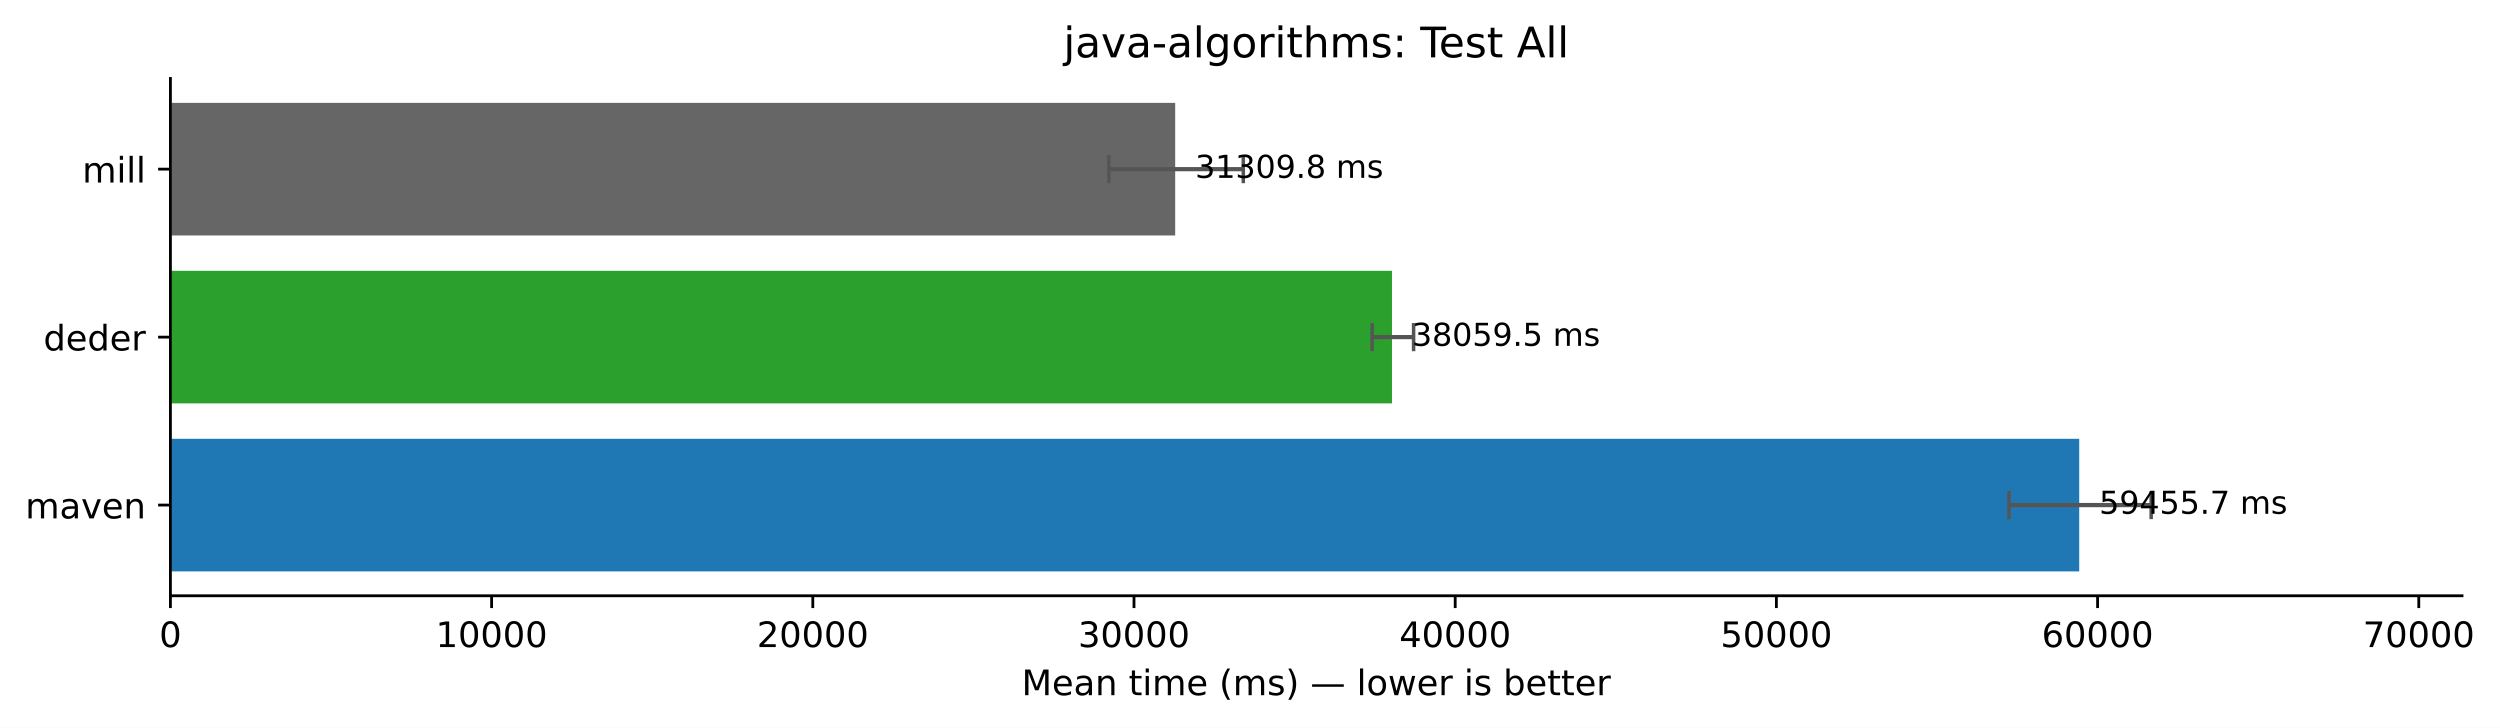
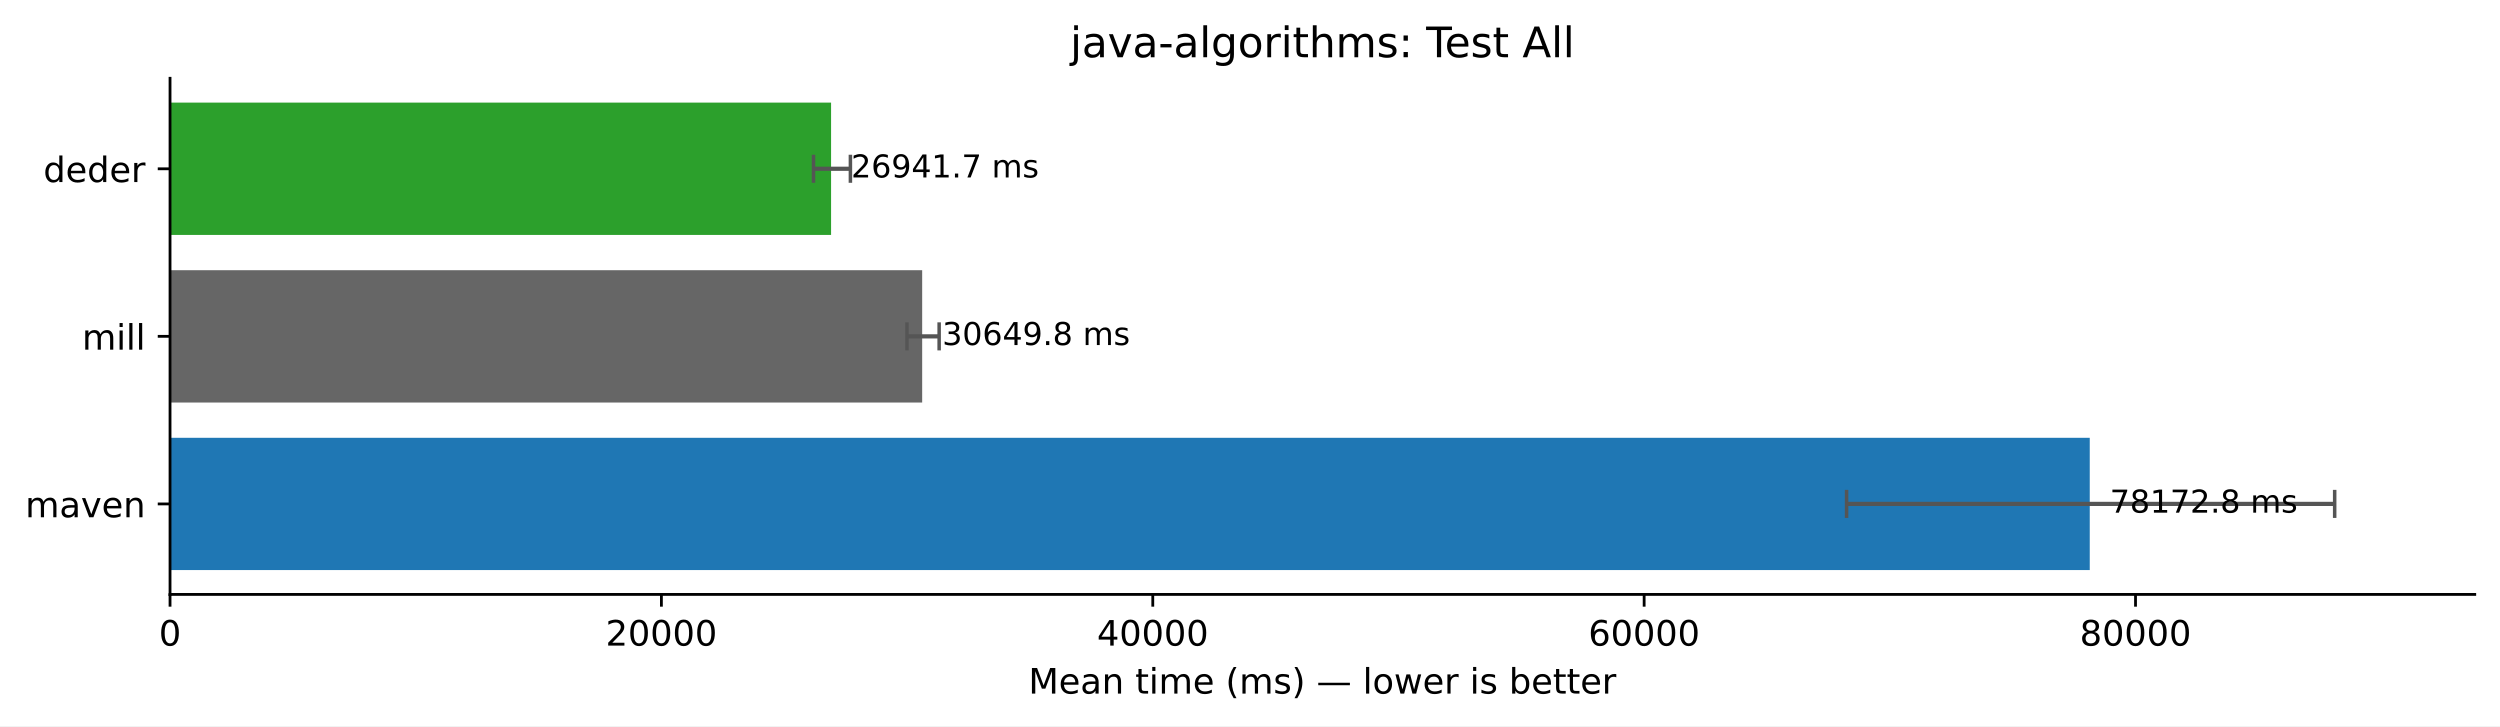
- <svg xmlns="http://www.w3.org/2000/svg" xmlns:xlink="http://www.w3.org/1999/xlink" width="711.172pt" height="207.034pt" viewBox="0 0 711.172 207.034" version="1.1">
+ <svg xmlns="http://www.w3.org/2000/svg" xmlns:xlink="http://www.w3.org/1999/xlink" width="712.788pt" height="207.034pt" viewBox="0 0 712.788 207.034" version="1.1">
  <defs>
    <style type="text/css">*{stroke-linejoin: round; stroke-linecap: butt}</style>
  </defs>
  <g id="figure_1">
    <g id="patch_1">
-       <path d="M 0 207.034  L 711.172 207.034  L 711.172 0  L 0 0  z " style="fill: #ffffff" />
+       <path d="M 0 207.034  L 712.788 207.034  L 712.788 0  L 0 0  z " style="fill: #ffffff" />
    </g>
    <g id="axes_1">
      <g id="patch_2">
-         <path d="M 48.478 169.478  L 700.372 169.478  L 700.372 22.318  L 48.478 22.318  z " style="fill: #ffffff" />
+         <path d="M 48.478 169.478  L 705.588 169.478  L 705.588 22.318  L 48.478 22.318  z " style="fill: #ffffff" />
      </g>
      <g id="patch_3">
-         <path d="M 48.478 162.789  L 591.723 162.789  L 591.723 124.566  L 48.478 124.566  z " clip-path="url(#pd308ed0c51)" style="fill: #1f77b4; stroke: #ffffff; stroke-width: 0.5; stroke-linejoin: miter" />
+         <path d="M 48.478 162.789  L 596.07 162.789  L 596.07 124.566  L 48.478 124.566  z " clip-path="url(#pab9b84a2af)" style="fill: #1f77b4; stroke: #ffffff; stroke-width: 0.5; stroke-linejoin: miter" />
      </g>
      <g id="patch_4">
-         <path d="M 48.478 115.01  L 396.226 115.01  L 396.226 76.786  L 48.478 76.786  z " clip-path="url(#pd308ed0c51)" style="fill: #2ca02c; stroke: #ffffff; stroke-width: 0.5; stroke-linejoin: miter" />
+         <path d="M 48.478 115.01  L 263.176 115.01  L 263.176 76.786  L 48.478 76.786  z " clip-path="url(#pab9b84a2af)" style="fill: #666666; stroke: #ffffff; stroke-width: 0.5; stroke-linejoin: miter" />
      </g>
      <g id="patch_5">
-         <path d="M 48.478 67.231  L 334.555 67.231  L 334.555 29.007  L 48.478 29.007  z " clip-path="url(#pd308ed0c51)" style="fill: #666666; stroke: #ffffff; stroke-width: 0.5; stroke-linejoin: miter" />
+         <path d="M 48.478 67.231  L 237.202 67.231  L 237.202 29.007  L 48.478 29.007  z " clip-path="url(#pab9b84a2af)" style="fill: #2ca02c; stroke: #ffffff; stroke-width: 0.5; stroke-linejoin: miter" />
      </g>
      <g id="matplotlib.axis_1">
        <g id="xtick_1">
          <g id="line2d_1">
            <defs>
-               <path id="mf77d429825" d="M 0 0  L 0 3.5  " style="stroke: #000000; stroke-width: 0.8" />
+               <path id="mb19a0cc611" d="M 0 0  L 0 3.5  " style="stroke: #000000; stroke-width: 0.8" />
            </defs>
            <g>
-               <use xlink:href="#mf77d429825" x="48.478" y="169.478" style="stroke: #000000; stroke-width: 0.8" />
+               <use xlink:href="#mb19a0cc611" x="48.478" y="169.478" style="stroke: #000000; stroke-width: 0.8" />
            </g>
          </g>
          <g id="text_1">
            <g transform="translate(45.29688 184.0766) scale(0.1 -0.1)">
              <defs>
                <path id="DejaVuSans-30" d="M 2034 4250  Q 1547 4250 1301 3770  Q 1056 3291 1056 2328  Q 1056 1369 1301 889  Q 1547 409 2034 409  Q 2525 409 2770 889  Q 3016 1369 3016 2328  Q 3016 3291 2770 3770  Q 2525 4250 2034 4250  z M 2034 4750  Q 2819 4750 3233 4129  Q 3647 3509 3647 2328  Q 3647 1150 3233 529  Q 2819 -91 2034 -91  Q 1250 -91 836 529  Q 422 1150 422 2328  Q 422 3509 836 4129  Q 1250 4750 2034 4750  z " transform="scale(0.015625)" />
              </defs>
              <use xlink:href="#DejaVuSans-30" />
            </g>
          </g>
        </g>
        <g id="xtick_2">
          <g id="line2d_2">
            <g>
-               <use xlink:href="#mf77d429825" x="139.848" y="169.478" style="stroke: #000000; stroke-width: 0.8" />
+               <use xlink:href="#mb19a0cc611" x="188.576" y="169.478" style="stroke: #000000; stroke-width: 0.8" />
            </g>
          </g>
          <g id="text_2">
-             <g transform="translate(123.9415 184.0766) scale(0.1 -0.1)">
-               <defs>
-                 <path id="DejaVuSans-31" d="M 794 531  L 1825 531  L 1825 4091  L 703 3866  L 703 4441  L 1819 4666  L 2450 4666  L 2450 531  L 3481 531  L 3481 0  L 794 0  L 794 531  z " transform="scale(0.015625)" />
-               </defs>
-               <use xlink:href="#DejaVuSans-31" />
-               <use xlink:href="#DejaVuSans-30" transform="translate(63.62305 0)" />
-               <use xlink:href="#DejaVuSans-30" transform="translate(127.2461 0)" />
-               <use xlink:href="#DejaVuSans-30" transform="translate(190.8691 0)" />
-               <use xlink:href="#DejaVuSans-30" transform="translate(254.4922 0)" />
-             </g>
-           </g>
-         </g>
-         <g id="xtick_3">
-           <g id="line2d_3">
-             <g>
-               <use xlink:href="#mf77d429825" x="231.217" y="169.478" style="stroke: #000000; stroke-width: 0.8" />
-             </g>
-           </g>
-           <g id="text_3">
-             <g transform="translate(215.3112 184.0766) scale(0.1 -0.1)">
+             <g transform="translate(172.6696 184.0766) scale(0.1 -0.1)">
              <defs>
                <path id="DejaVuSans-32" d="M 1228 531  L 3431 531  L 3431 0  L 469 0  L 469 531  Q 828 903 1448 1529  Q 2069 2156 2228 2338  Q 2531 2678 2651 2914  Q 2772 3150 2772 3378  Q 2772 3750 2511 3984  Q 2250 4219 1831 4219  Q 1534 4219 1204 4116  Q 875 4013 500 3803  L 500 4441  Q 881 4594 1212 4672  Q 1544 4750 1819 4750  Q 2544 4750 2975 4387  Q 3406 4025 3406 3419  Q 3406 3131 3298 2873  Q 3191 2616 2906 2266  Q 2828 2175 2409 1742  Q 1991 1309 1228 531  z " transform="scale(0.015625)" />
              </defs>
              <use xlink:href="#DejaVuSans-32" />
              <use xlink:href="#DejaVuSans-30" transform="translate(63.62305 0)" />
              <use xlink:href="#DejaVuSans-30" transform="translate(127.2461 0)" />
              <use xlink:href="#DejaVuSans-30" transform="translate(190.8691 0)" />
              <use xlink:href="#DejaVuSans-30" transform="translate(254.4922 0)" />
            </g>
          </g>
        </g>
-         <g id="xtick_4">
-           <g id="line2d_4">
-             <g>
-               <use xlink:href="#mf77d429825" x="322.587" y="169.478" style="stroke: #000000; stroke-width: 0.8" />
-             </g>
-           </g>
-           <g id="text_4">
-             <g transform="translate(306.6808 184.0766) scale(0.1 -0.1)">
-               <defs>
-                 <path id="DejaVuSans-33" d="M 2597 2516  Q 3050 2419 3304 2112  Q 3559 1806 3559 1356  Q 3559 666 3084 287  Q 2609 -91 1734 -91  Q 1441 -91 1130 -33  Q 819 25 488 141  L 488 750  Q 750 597 1062 519  Q 1375 441 1716 441  Q 2309 441 2620 675  Q 2931 909 2931 1356  Q 2931 1769 2642 2001  Q 2353 2234 1838 2234  L 1294 2234  L 1294 2753  L 1863 2753  Q 2328 2753 2575 2939  Q 2822 3125 2822 3475  Q 2822 3834 2567 4026  Q 2313 4219 1838 4219  Q 1578 4219 1281 4162  Q 984 4106 628 3988  L 628 4550  Q 988 4650 1302 4700  Q 1616 4750 1894 4750  Q 2613 4750 3031 4423  Q 3450 4097 3450 3541  Q 3450 3153 3228 2886  Q 3006 2619 2597 2516  z " transform="scale(0.015625)" />
-               </defs>
-               <use xlink:href="#DejaVuSans-33" />
-               <use xlink:href="#DejaVuSans-30" transform="translate(63.62305 0)" />
-               <use xlink:href="#DejaVuSans-30" transform="translate(127.2461 0)" />
-               <use xlink:href="#DejaVuSans-30" transform="translate(190.8691 0)" />
-               <use xlink:href="#DejaVuSans-30" transform="translate(254.4922 0)" />
-             </g>
-           </g>
-         </g>
-         <g id="xtick_5">
-           <g id="line2d_5">
-             <g>
-               <use xlink:href="#mf77d429825" x="413.957" y="169.478" style="stroke: #000000; stroke-width: 0.8" />
-             </g>
-           </g>
-           <g id="text_5">
-             <g transform="translate(398.0505 184.0766) scale(0.1 -0.1)">
+         <g id="xtick_3">
+           <g id="line2d_3">
+             <g>
+               <use xlink:href="#mb19a0cc611" x="328.674" y="169.478" style="stroke: #000000; stroke-width: 0.8" />
+             </g>
+           </g>
+           <g id="text_3">
+             <g transform="translate(312.7674 184.0766) scale(0.1 -0.1)">
              <defs>
                <path id="DejaVuSans-34" d="M 2419 4116  L 825 1625  L 2419 1625  L 2419 4116  z M 2253 4666  L 3047 4666  L 3047 1625  L 3713 1625  L 3713 1100  L 3047 1100  L 3047 0  L 2419 0  L 2419 1100  L 313 1100  L 313 1709  L 2253 4666  z " transform="scale(0.015625)" />
              </defs>
              <use xlink:href="#DejaVuSans-34" />
              <use xlink:href="#DejaVuSans-30" transform="translate(63.62305 0)" />
              <use xlink:href="#DejaVuSans-30" transform="translate(127.2461 0)" />
              <use xlink:href="#DejaVuSans-30" transform="translate(190.8691 0)" />
              <use xlink:href="#DejaVuSans-30" transform="translate(254.4922 0)" />
            </g>
          </g>
        </g>
-         <g id="xtick_6">
-           <g id="line2d_6">
-             <g>
-               <use xlink:href="#mf77d429825" x="505.326" y="169.478" style="stroke: #000000; stroke-width: 0.8" />
-             </g>
-           </g>
-           <g id="text_6">
-             <g transform="translate(489.4201 184.0766) scale(0.1 -0.1)">
-               <defs>
-                 <path id="DejaVuSans-35" d="M 691 4666  L 3169 4666  L 3169 4134  L 1269 4134  L 1269 2991  Q 1406 3038 1543 3061  Q 1681 3084 1819 3084  Q 2600 3084 3056 2656  Q 3513 2228 3513 1497  Q 3513 744 3044 326  Q 2575 -91 1722 -91  Q 1428 -91 1123 -41  Q 819 9 494 109  L 494 744  Q 775 591 1075 516  Q 1375 441 1709 441  Q 2250 441 2565 725  Q 2881 1009 2881 1497  Q 2881 1984 2565 2268  Q 2250 2553 1709 2553  Q 1456 2553 1204 2497  Q 953 2441 691 2322  L 691 4666  z " transform="scale(0.015625)" />
-               </defs>
-               <use xlink:href="#DejaVuSans-35" />
-               <use xlink:href="#DejaVuSans-30" transform="translate(63.62305 0)" />
-               <use xlink:href="#DejaVuSans-30" transform="translate(127.2461 0)" />
-               <use xlink:href="#DejaVuSans-30" transform="translate(190.8691 0)" />
-               <use xlink:href="#DejaVuSans-30" transform="translate(254.4922 0)" />
-             </g>
-           </g>
-         </g>
-         <g id="xtick_7">
-           <g id="line2d_7">
-             <g>
-               <use xlink:href="#mf77d429825" x="596.696" y="169.478" style="stroke: #000000; stroke-width: 0.8" />
-             </g>
-           </g>
-           <g id="text_7">
-             <g transform="translate(580.7898 184.0766) scale(0.1 -0.1)">
+         <g id="xtick_4">
+           <g id="line2d_4">
+             <g>
+               <use xlink:href="#mb19a0cc611" x="468.771" y="169.478" style="stroke: #000000; stroke-width: 0.8" />
+             </g>
+           </g>
+           <g id="text_4">
+             <g transform="translate(452.8652 184.0766) scale(0.1 -0.1)">
              <defs>
                <path id="DejaVuSans-36" d="M 2113 2584  Q 1688 2584 1439 2293  Q 1191 2003 1191 1497  Q 1191 994 1439 701  Q 1688 409 2113 409  Q 2538 409 2786 701  Q 3034 994 3034 1497  Q 3034 2003 2786 2293  Q 2538 2584 2113 2584  z M 3366 4563  L 3366 3988  Q 3128 4100 2886 4159  Q 2644 4219 2406 4219  Q 1781 4219 1451 3797  Q 1122 3375 1075 2522  Q 1259 2794 1537 2939  Q 1816 3084 2150 3084  Q 2853 3084 3261 2657  Q 3669 2231 3669 1497  Q 3669 778 3244 343  Q 2819 -91 2113 -91  Q 1303 -91 875 529  Q 447 1150 447 2328  Q 447 3434 972 4092  Q 1497 4750 2381 4750  Q 2619 4750 2861 4703  Q 3103 4656 3366 4563  z " transform="scale(0.015625)" />
              </defs>
              <use xlink:href="#DejaVuSans-36" />
              <use xlink:href="#DejaVuSans-30" transform="translate(63.62305 0)" />
              <use xlink:href="#DejaVuSans-30" transform="translate(127.2461 0)" />
              <use xlink:href="#DejaVuSans-30" transform="translate(190.8691 0)" />
              <use xlink:href="#DejaVuSans-30" transform="translate(254.4922 0)" />
            </g>
          </g>
        </g>
-         <g id="xtick_8">
-           <g id="line2d_8">
-             <g>
-               <use xlink:href="#mf77d429825" x="688.066" y="169.478" style="stroke: #000000; stroke-width: 0.8" />
-             </g>
-           </g>
-           <g id="text_8">
-             <g transform="translate(672.1594 184.0766) scale(0.1 -0.1)">
-               <defs>
-                 <path id="DejaVuSans-37" d="M 525 4666  L 3525 4666  L 3525 4397  L 1831 0  L 1172 0  L 2766 4134  L 525 4134  L 525 4666  z " transform="scale(0.015625)" />
-               </defs>
-               <use xlink:href="#DejaVuSans-37" />
+         <g id="xtick_5">
+           <g id="line2d_5">
+             <g>
+               <use xlink:href="#mb19a0cc611" x="608.869" y="169.478" style="stroke: #000000; stroke-width: 0.8" />
+             </g>
+           </g>
+           <g id="text_5">
+             <g transform="translate(592.9629 184.0766) scale(0.1 -0.1)">
+               <defs>
+                 <path id="DejaVuSans-38" d="M 2034 2216  Q 1584 2216 1326 1975  Q 1069 1734 1069 1313  Q 1069 891 1326 650  Q 1584 409 2034 409  Q 2484 409 2743 651  Q 3003 894 3003 1313  Q 3003 1734 2745 1975  Q 2488 2216 2034 2216  z M 1403 2484  Q 997 2584 770 2862  Q 544 3141 544 3541  Q 544 4100 942 4425  Q 1341 4750 2034 4750  Q 2731 4750 3128 4425  Q 3525 4100 3525 3541  Q 3525 3141 3298 2862  Q 3072 2584 2669 2484  Q 3125 2378 3379 2068  Q 3634 1759 3634 1313  Q 3634 634 3220 271  Q 2806 -91 2034 -91  Q 1263 -91 848 271  Q 434 634 434 1313  Q 434 1759 690 2068  Q 947 2378 1403 2484  z M 1172 3481  Q 1172 3119 1398 2916  Q 1625 2713 2034 2713  Q 2441 2713 2670 2916  Q 2900 3119 2900 3481  Q 2900 3844 2670 4047  Q 2441 4250 2034 4250  Q 1625 4250 1398 4047  Q 1172 3844 1172 3481  z " transform="scale(0.015625)" />
+               </defs>
+               <use xlink:href="#DejaVuSans-38" />
              <use xlink:href="#DejaVuSans-30" transform="translate(63.62305 0)" />
              <use xlink:href="#DejaVuSans-30" transform="translate(127.2461 0)" />
              <use xlink:href="#DejaVuSans-30" transform="translate(190.8691 0)" />
              <use xlink:href="#DejaVuSans-30" transform="translate(254.4922 0)" />
            </g>
          </g>
        </g>
-         <g id="text_9">
-           <g transform="translate(290.6281 197.7547) scale(0.1 -0.1)">
+         <g id="text_6">
+           <g transform="translate(293.2362 197.7547) scale(0.1 -0.1)">
            <defs>
              <path id="DejaVuSans-4d" d="M 628 4666  L 1569 4666  L 2759 1491  L 3956 4666  L 4897 4666  L 4897 0  L 4281 0  L 4281 4097  L 3078 897  L 2444 897  L 1241 4097  L 1241 0  L 628 0  L 628 4666  z " transform="scale(0.015625)" />
              <path id="DejaVuSans-65" d="M 3597 1894  L 3597 1613  L 953 1613  Q 991 1019 1311 708  Q 1631 397 2203 397  Q 2534 397 2845 478  Q 3156 559 3463 722  L 3463 178  Q 3153 47 2828 -22  Q 2503 -91 2169 -91  Q 1331 -91 842 396  Q 353 884 353 1716  Q 353 2575 817 3079  Q 1281 3584 2069 3584  Q 2775 3584 3186 3129  Q 3597 2675 3597 1894  z M 3022 2063  Q 3016 2534 2758 2815  Q 2500 3097 2075 3097  Q 1594 3097 1305 2825  Q 1016 2553 972 2059  L 3022 2063  z " transform="scale(0.015625)" />
              <path id="DejaVuSans-61" d="M 2194 1759  Q 1497 1759 1228 1600  Q 959 1441 959 1056  Q 959 750 1161 570  Q 1363 391 1709 391  Q 2188 391 2477 730  Q 2766 1069 2766 1631  L 2766 1759  L 2194 1759  z M 3341 1997  L 3341 0  L 2766 0  L 2766 531  Q 2569 213 2275 61  Q 1981 -91 1556 -91  Q 1019 -91 701 211  Q 384 513 384 1019  Q 384 1609 779 1909  Q 1175 2209 1959 2209  L 2766 2209  L 2766 2266  Q 2766 2663 2505 2880  Q 2244 3097 1772 3097  Q 1472 3097 1187 3025  Q 903 2953 641 2809  L 641 3341  Q 956 3463 1253 3523  Q 1550 3584 1831 3584  Q 2591 3584 2966 3190  Q 3341 2797 3341 1997  z " transform="scale(0.015625)" />
              <path id="DejaVuSans-6e" d="M 3513 2113  L 3513 0  L 2938 0  L 2938 2094  Q 2938 2591 2744 2837  Q 2550 3084 2163 3084  Q 1697 3084 1428 2787  Q 1159 2491 1159 1978  L 1159 0  L 581 0  L 581 3500  L 1159 3500  L 1159 2956  Q 1366 3272 1645 3428  Q 1925 3584 2291 3584  Q 2894 3584 3203 3211  Q 3513 2838 3513 2113  z " transform="scale(0.015625)" />
              <path id="DejaVuSans-20" transform="scale(0.015625)" />
              <path id="DejaVuSans-74" d="M 1172 4494  L 1172 3500  L 2356 3500  L 2356 3053  L 1172 3053  L 1172 1153  Q 1172 725 1289 603  Q 1406 481 1766 481  L 2356 481  L 2356 0  L 1766 0  Q 1100 0 847 248  Q 594 497 594 1153  L 594 3053  L 172 3053  L 172 3500  L 594 3500  L 594 4494  L 1172 4494  z " transform="scale(0.015625)" />
              <path id="DejaVuSans-69" d="M 603 3500  L 1178 3500  L 1178 0  L 603 0  L 603 3500  z M 603 4863  L 1178 4863  L 1178 4134  L 603 4134  L 603 4863  z " transform="scale(0.015625)" />
              <path id="DejaVuSans-6d" d="M 3328 2828  Q 3544 3216 3844 3400  Q 4144 3584 4550 3584  Q 5097 3584 5394 3201  Q 5691 2819 5691 2113  L 5691 0  L 5113 0  L 5113 2094  Q 5113 2597 4934 2840  Q 4756 3084 4391 3084  Q 3944 3084 3684 2787  Q 3425 2491 3425 1978  L 3425 0  L 2847 0  L 2847 2094  Q 2847 2600 2669 2842  Q 2491 3084 2119 3084  Q 1678 3084 1418 2786  Q 1159 2488 1159 1978  L 1159 0  L 581 0  L 581 3500  L 1159 3500  L 1159 2956  Q 1356 3278 1631 3431  Q 1906 3584 2284 3584  Q 2666 3584 2933 3390  Q 3200 3197 3328 2828  z " transform="scale(0.015625)" />
              <path id="DejaVuSans-28" d="M 1984 4856  Q 1566 4138 1362 3434  Q 1159 2731 1159 2009  Q 1159 1288 1364 580  Q 1569 -128 1984 -844  L 1484 -844  Q 1016 -109 783 600  Q 550 1309 550 2009  Q 550 2706 781 3412  Q 1013 4119 1484 4856  L 1984 4856  z " transform="scale(0.015625)" />
              <path id="DejaVuSans-73" d="M 2834 3397  L 2834 2853  Q 2591 2978 2328 3040  Q 2066 3103 1784 3103  Q 1356 3103 1142 2972  Q 928 2841 928 2578  Q 928 2378 1081 2264  Q 1234 2150 1697 2047  L 1894 2003  Q 2506 1872 2764 1633  Q 3022 1394 3022 966  Q 3022 478 2636 193  Q 2250 -91 1575 -91  Q 1294 -91 989 -36  Q 684 19 347 128  L 347 722  Q 666 556 975 473  Q 1284 391 1588 391  Q 1994 391 2212 530  Q 2431 669 2431 922  Q 2431 1156 2273 1281  Q 2116 1406 1581 1522  L 1381 1569  Q 847 1681 609 1914  Q 372 2147 372 2553  Q 372 3047 722 3315  Q 1072 3584 1716 3584  Q 2034 3584 2315 3537  Q 2597 3491 2834 3397  z " transform="scale(0.015625)" />
              <path id="DejaVuSans-29" d="M 513 4856  L 1013 4856  Q 1481 4119 1714 3412  Q 1947 2706 1947 2009  Q 1947 1309 1714 600  Q 1481 -109 1013 -844  L 513 -844  Q 928 -128 1133 580  Q 1338 1288 1338 2009  Q 1338 2731 1133 3434  Q 928 4138 513 4856  z " transform="scale(0.015625)" />
              <path id="DejaVuSans-2014" d="M 313 1978  L 6088 1978  L 6088 1528  L 313 1528  L 313 1978  z " transform="scale(0.015625)" />
              <path id="DejaVuSans-6c" d="M 603 4863  L 1178 4863  L 1178 0  L 603 0  L 603 4863  z " transform="scale(0.015625)" />
              <path id="DejaVuSans-6f" d="M 1959 3097  Q 1497 3097 1228 2736  Q 959 2375 959 1747  Q 959 1119 1226 758  Q 1494 397 1959 397  Q 2419 397 2687 759  Q 2956 1122 2956 1747  Q 2956 2369 2687 2733  Q 2419 3097 1959 3097  z M 1959 3584  Q 2709 3584 3137 3096  Q 3566 2609 3566 1747  Q 3566 888 3137 398  Q 2709 -91 1959 -91  Q 1206 -91 779 398  Q 353 888 353 1747  Q 353 2609 779 3096  Q 1206 3584 1959 3584  z " transform="scale(0.015625)" />
              <path id="DejaVuSans-77" d="M 269 3500  L 844 3500  L 1563 769  L 2278 3500  L 2956 3500  L 3675 769  L 4391 3500  L 4966 3500  L 4050 0  L 3372 0  L 2619 2869  L 1863 0  L 1184 0  L 269 3500  z " transform="scale(0.015625)" />
              <path id="DejaVuSans-72" d="M 2631 2963  Q 2534 3019 2420 3045  Q 2306 3072 2169 3072  Q 1681 3072 1420 2755  Q 1159 2438 1159 1844  L 1159 0  L 581 0  L 581 3500  L 1159 3500  L 1159 2956  Q 1341 3275 1631 3429  Q 1922 3584 2338 3584  Q 2397 3584 2469 3576  Q 2541 3569 2628 3553  L 2631 2963  z " transform="scale(0.015625)" />
              <path id="DejaVuSans-62" d="M 3116 1747  Q 3116 2381 2855 2742  Q 2594 3103 2138 3103  Q 1681 3103 1420 2742  Q 1159 2381 1159 1747  Q 1159 1113 1420 752  Q 1681 391 2138 391  Q 2594 391 2855 752  Q 3116 1113 3116 1747  z M 1159 2969  Q 1341 3281 1617 3432  Q 1894 3584 2278 3584  Q 2916 3584 3314 3078  Q 3713 2572 3713 1747  Q 3713 922 3314 415  Q 2916 -91 2278 -91  Q 1894 -91 1617 61  Q 1341 213 1159 525  L 1159 0  L 581 0  L 581 4863  L 1159 4863  L 1159 2969  z " transform="scale(0.015625)" />
            </defs>
            <use xlink:href="#DejaVuSans-4d" />
            <use xlink:href="#DejaVuSans-65" transform="translate(86.2793 0)" />
            <use xlink:href="#DejaVuSans-61" transform="translate(147.8027 0)" />
            <use xlink:href="#DejaVuSans-6e" transform="translate(209.082 0)" />
            <use xlink:href="#DejaVuSans-20" transform="translate(272.4609 0)" />
            <use xlink:href="#DejaVuSans-74" transform="translate(304.248 0)" />
            <use xlink:href="#DejaVuSans-69" transform="translate(343.457 0)" />
            <use xlink:href="#DejaVuSans-6d" transform="translate(371.2402 0)" />
            <use xlink:href="#DejaVuSans-65" transform="translate(468.6523 0)" />
            <use xlink:href="#DejaVuSans-20" transform="translate(530.1758 0)" />
            <use xlink:href="#DejaVuSans-28" transform="translate(561.9629 0)" />
            <use xlink:href="#DejaVuSans-6d" transform="translate(600.9766 0)" />
            <use xlink:href="#DejaVuSans-73" transform="translate(698.3887 0)" />
            <use xlink:href="#DejaVuSans-29" transform="translate(750.4883 0)" />
            <use xlink:href="#DejaVuSans-20" transform="translate(789.502 0)" />
            <use xlink:href="#DejaVuSans-2014" transform="translate(821.2891 0)" />
            <use xlink:href="#DejaVuSans-20" transform="translate(921.2891 0)" />
            <use xlink:href="#DejaVuSans-6c" transform="translate(953.0762 0)" />
            <use xlink:href="#DejaVuSans-6f" transform="translate(980.8594 0)" />
            <use xlink:href="#DejaVuSans-77" transform="translate(1042.041 0)" />
            <use xlink:href="#DejaVuSans-65" transform="translate(1123.828 0)" />
            <use xlink:href="#DejaVuSans-72" transform="translate(1185.352 0)" />
            <use xlink:href="#DejaVuSans-20" transform="translate(1226.465 0)" />
            <use xlink:href="#DejaVuSans-69" transform="translate(1258.252 0)" />
            <use xlink:href="#DejaVuSans-73" transform="translate(1286.035 0)" />
            <use xlink:href="#DejaVuSans-20" transform="translate(1338.135 0)" />
            <use xlink:href="#DejaVuSans-62" transform="translate(1369.922 0)" />
            <use xlink:href="#DejaVuSans-65" transform="translate(1433.398 0)" />
            <use xlink:href="#DejaVuSans-74" transform="translate(1494.922 0)" />
            <use xlink:href="#DejaVuSans-74" transform="translate(1534.131 0)" />
            <use xlink:href="#DejaVuSans-65" transform="translate(1573.34 0)" />
            <use xlink:href="#DejaVuSans-72" transform="translate(1634.863 0)" />
          </g>
        </g>
      </g>
      <g id="matplotlib.axis_2">
        <g id="ytick_1">
-           <g id="line2d_9">
+           <g id="line2d_6">
            <defs>
-               <path id="m2a5486e12e" d="M 0 0  L -3.5 0  " style="stroke: #000000; stroke-width: 0.8" />
+               <path id="m9316ce1d47" d="M 0 0  L -3.5 0  " style="stroke: #000000; stroke-width: 0.8" />
            </defs>
            <g>
-               <use xlink:href="#m2a5486e12e" x="48.478" y="143.677" style="stroke: #000000; stroke-width: 0.8" />
-             </g>
-           </g>
-           <g id="text_10">
+               <use xlink:href="#m9316ce1d47" x="48.478" y="143.677" style="stroke: #000000; stroke-width: 0.8" />
+             </g>
+           </g>
+           <g id="text_7">
            <g transform="translate(7.2 147.4766) scale(0.1 -0.1)">
              <defs>
                <path id="DejaVuSans-76" d="M 191 3500  L 800 3500  L 1894 563  L 2988 3500  L 3597 3500  L 2284 0  L 1503 0  L 191 3500  z " transform="scale(0.015625)" />
              </defs>
              <use xlink:href="#DejaVuSans-6d" />
              <use xlink:href="#DejaVuSans-61" transform="translate(97.41211 0)" />
              <use xlink:href="#DejaVuSans-76" transform="translate(158.6914 0)" />
              <use xlink:href="#DejaVuSans-65" transform="translate(217.8711 0)" />
              <use xlink:href="#DejaVuSans-6e" transform="translate(279.3945 0)" />
            </g>
          </g>
        </g>
        <g id="ytick_2">
-           <g id="line2d_10">
-             <g>
-               <use xlink:href="#m2a5486e12e" x="48.478" y="95.898" style="stroke: #000000; stroke-width: 0.8" />
-             </g>
-           </g>
-           <g id="text_11">
-             <g transform="translate(12.36406 99.69734) scale(0.1 -0.1)">
+           <g id="line2d_7">
+             <g>
+               <use xlink:href="#m9316ce1d47" x="48.478" y="95.898" style="stroke: #000000; stroke-width: 0.8" />
+             </g>
+           </g>
+           <g id="text_8">
+             <g transform="translate(23.40312 99.69734) scale(0.1 -0.1)">
+               <use xlink:href="#DejaVuSans-6d" />
+               <use xlink:href="#DejaVuSans-69" transform="translate(97.41211 0)" />
+               <use xlink:href="#DejaVuSans-6c" transform="translate(125.1953 0)" />
+               <use xlink:href="#DejaVuSans-6c" transform="translate(152.9785 0)" />
+             </g>
+           </g>
+         </g>
+         <g id="ytick_3">
+           <g id="line2d_8">
+             <g>
+               <use xlink:href="#m9316ce1d47" x="48.478" y="48.119" style="stroke: #000000; stroke-width: 0.8" />
+             </g>
+           </g>
+           <g id="text_9">
+             <g transform="translate(12.36406 51.91812) scale(0.1 -0.1)">
              <defs>
                <path id="DejaVuSans-64" d="M 2906 2969  L 2906 4863  L 3481 4863  L 3481 0  L 2906 0  L 2906 525  Q 2725 213 2448 61  Q 2172 -91 1784 -91  Q 1150 -91 751 415  Q 353 922 353 1747  Q 353 2572 751 3078  Q 1150 3584 1784 3584  Q 2172 3584 2448 3432  Q 2725 3281 2906 2969  z M 947 1747  Q 947 1113 1208 752  Q 1469 391 1925 391  Q 2381 391 2643 752  Q 2906 1113 2906 1747  Q 2906 2381 2643 2742  Q 2381 3103 1925 3103  Q 1469 3103 1208 2742  Q 947 2381 947 1747  z " transform="scale(0.015625)" />
              </defs>
              <use xlink:href="#DejaVuSans-64" />
              <use xlink:href="#DejaVuSans-65" transform="translate(63.47656 0)" />
              <use xlink:href="#DejaVuSans-64" transform="translate(125 0)" />
              <use xlink:href="#DejaVuSans-65" transform="translate(188.4766 0)" />
              <use xlink:href="#DejaVuSans-72" transform="translate(250 0)" />
            </g>
          </g>
        </g>
-         <g id="ytick_3">
-           <g id="line2d_11">
-             <g>
-               <use xlink:href="#m2a5486e12e" x="48.478" y="48.119" style="stroke: #000000; stroke-width: 0.8" />
-             </g>
-           </g>
-           <g id="text_12">
-             <g transform="translate(23.40312 51.91812) scale(0.1 -0.1)">
-               <use xlink:href="#DejaVuSans-6d" />
-               <use xlink:href="#DejaVuSans-69" transform="translate(97.41211 0)" />
-               <use xlink:href="#DejaVuSans-6c" transform="translate(125.1953 0)" />
-               <use xlink:href="#DejaVuSans-6c" transform="translate(152.9785 0)" />
-             </g>
-           </g>
-         </g>
      </g>
      <g id="LineCollection_1">
-         <path d="M 571.502 143.677  L 611.944 143.677  " clip-path="url(#pd308ed0c51)" style="fill: none; stroke: #555555; stroke-width: 1.2" />
-         <path d="M 390.33 95.898  L 402.123 95.898  " clip-path="url(#pd308ed0c51)" style="fill: none; stroke: #555555; stroke-width: 1.2" />
-         <path d="M 315.431 48.119  L 353.679 48.119  " clip-path="url(#pd308ed0c51)" style="fill: none; stroke: #555555; stroke-width: 1.2" />
-       </g>
-       <g id="line2d_12">
+         <path d="M 526.488 143.677  L 665.651 143.677  " clip-path="url(#pab9b84a2af)" style="fill: none; stroke: #555555; stroke-width: 1.2" />
+         <path d="M 258.587 95.898  L 267.766 95.898  " clip-path="url(#pab9b84a2af)" style="fill: none; stroke: #555555; stroke-width: 1.2" />
+         <path d="M 231.94 48.119  L 242.463 48.119  " clip-path="url(#pab9b84a2af)" style="fill: none; stroke: #555555; stroke-width: 1.2" />
+       </g>
+       <g id="line2d_9">
        <defs>
-           <path id="m7688c015fc" d="M 0 4  L 0 -4  " style="stroke: #555555" />
+           <path id="mc3bf875507" d="M 0 4  L 0 -4  " style="stroke: #555555" />
        </defs>
-         <g clip-path="url(#pd308ed0c51)">
-           <use xlink:href="#m7688c015fc" x="571.502" y="143.677" style="fill: #1f77b4; stroke: #555555" />
-           <use xlink:href="#m7688c015fc" x="390.33" y="95.898" style="fill: #1f77b4; stroke: #555555" />
-           <use xlink:href="#m7688c015fc" x="315.431" y="48.119" style="fill: #1f77b4; stroke: #555555" />
-         </g>
-       </g>
-       <g id="line2d_13">
-         <g clip-path="url(#pd308ed0c51)">
-           <use xlink:href="#m7688c015fc" x="611.944" y="143.677" style="fill: #1f77b4; stroke: #555555" />
-           <use xlink:href="#m7688c015fc" x="402.123" y="95.898" style="fill: #1f77b4; stroke: #555555" />
-           <use xlink:href="#m7688c015fc" x="353.679" y="48.119" style="fill: #1f77b4; stroke: #555555" />
+         <g clip-path="url(#pab9b84a2af)">
+           <use xlink:href="#mc3bf875507" x="526.488" y="143.677" style="fill: #1f77b4; stroke: #555555" />
+           <use xlink:href="#mc3bf875507" x="258.587" y="95.898" style="fill: #1f77b4; stroke: #555555" />
+           <use xlink:href="#mc3bf875507" x="231.94" y="48.119" style="fill: #1f77b4; stroke: #555555" />
+         </g>
+       </g>
+       <g id="line2d_10">
+         <g clip-path="url(#pab9b84a2af)">
+           <use xlink:href="#mc3bf875507" x="665.651" y="143.677" style="fill: #1f77b4; stroke: #555555" />
+           <use xlink:href="#mc3bf875507" x="267.766" y="95.898" style="fill: #1f77b4; stroke: #555555" />
+           <use xlink:href="#mc3bf875507" x="242.463" y="48.119" style="fill: #1f77b4; stroke: #555555" />
        </g>
      </g>
      <g id="patch_6">
        <path d="M 48.478 169.478  L 48.478 22.318  " style="fill: none; stroke: #000000; stroke-width: 0.8; stroke-linejoin: miter; stroke-linecap: square" />
      </g>
      <g id="patch_7">
-         <path d="M 48.478 169.478  L 700.372 169.478  " style="fill: none; stroke: #000000; stroke-width: 0.8; stroke-linejoin: miter; stroke-linecap: square" />
-       </g>
-       <g id="text_13">
-         <g transform="translate(597.1553 146.1608) scale(0.09 -0.09)">
+         <path d="M 48.478 169.478  L 705.588 169.478  " style="fill: none; stroke: #000000; stroke-width: 0.8; stroke-linejoin: miter; stroke-linecap: square" />
+       </g>
+       <g id="text_10">
+         <g transform="translate(601.5457 146.1608) scale(0.09 -0.09)">
          <defs>
-             <path id="DejaVuSans-39" d="M 703 97  L 703 672  Q 941 559 1184 500  Q 1428 441 1663 441  Q 2288 441 2617 861  Q 2947 1281 2994 2138  Q 2813 1869 2534 1725  Q 2256 1581 1919 1581  Q 1219 1581 811 2004  Q 403 2428 403 3163  Q 403 3881 828 4315  Q 1253 4750 1959 4750  Q 2769 4750 3195 4129  Q 3622 3509 3622 2328  Q 3622 1225 3098 567  Q 2575 -91 1691 -91  Q 1453 -91 1209 -44  Q 966 3 703 97  z M 1959 2075  Q 2384 2075 2632 2365  Q 2881 2656 2881 3163  Q 2881 3666 2632 3958  Q 2384 4250 1959 4250  Q 1534 4250 1286 3958  Q 1038 3666 1038 3163  Q 1038 2656 1286 2365  Q 1534 2075 1959 2075  z " transform="scale(0.015625)" />
+             <path id="DejaVuSans-37" d="M 525 4666  L 3525 4666  L 3525 4397  L 1831 0  L 1172 0  L 2766 4134  L 525 4134  L 525 4666  z " transform="scale(0.015625)" />
+             <path id="DejaVuSans-31" d="M 794 531  L 1825 531  L 1825 4091  L 703 3866  L 703 4441  L 1819 4666  L 2450 4666  L 2450 531  L 3481 531  L 3481 0  L 794 0  L 794 531  z " transform="scale(0.015625)" />
            <path id="DejaVuSans-2e" d="M 684 794  L 1344 794  L 1344 0  L 684 0  L 684 794  z " transform="scale(0.015625)" />
          </defs>
-           <use xlink:href="#DejaVuSans-35" />
-           <use xlink:href="#DejaVuSans-39" transform="translate(63.62305 0)" />
-           <use xlink:href="#DejaVuSans-34" transform="translate(127.2461 0)" />
-           <use xlink:href="#DejaVuSans-35" transform="translate(190.8691 0)" />
-           <use xlink:href="#DejaVuSans-35" transform="translate(254.4922 0)" />
+           <use xlink:href="#DejaVuSans-37" />
+           <use xlink:href="#DejaVuSans-38" transform="translate(63.62305 0)" />
+           <use xlink:href="#DejaVuSans-31" transform="translate(127.2461 0)" />
+           <use xlink:href="#DejaVuSans-37" transform="translate(190.8691 0)" />
+           <use xlink:href="#DejaVuSans-32" transform="translate(254.4922 0)" />
          <use xlink:href="#DejaVuSans-2e" transform="translate(318.1152 0)" />
-           <use xlink:href="#DejaVuSans-37" transform="translate(349.9023 0)" />
+           <use xlink:href="#DejaVuSans-38" transform="translate(349.9023 0)" />
          <use xlink:href="#DejaVuSans-20" transform="translate(413.5254 0)" />
          <use xlink:href="#DejaVuSans-6d" transform="translate(445.3125 0)" />
          <use xlink:href="#DejaVuSans-73" transform="translate(542.7246 0)" />
        </g>
      </g>
-       <g id="text_14">
-         <g transform="translate(401.6589 98.38156) scale(0.09 -0.09)">
+       <g id="text_11">
+         <g transform="translate(268.6523 98.38156) scale(0.09 -0.09)">
          <defs>
-             <path id="DejaVuSans-38" d="M 2034 2216  Q 1584 2216 1326 1975  Q 1069 1734 1069 1313  Q 1069 891 1326 650  Q 1584 409 2034 409  Q 2484 409 2743 651  Q 3003 894 3003 1313  Q 3003 1734 2745 1975  Q 2488 2216 2034 2216  z M 1403 2484  Q 997 2584 770 2862  Q 544 3141 544 3541  Q 544 4100 942 4425  Q 1341 4750 2034 4750  Q 2731 4750 3128 4425  Q 3525 4100 3525 3541  Q 3525 3141 3298 2862  Q 3072 2584 2669 2484  Q 3125 2378 3379 2068  Q 3634 1759 3634 1313  Q 3634 634 3220 271  Q 2806 -91 2034 -91  Q 1263 -91 848 271  Q 434 634 434 1313  Q 434 1759 690 2068  Q 947 2378 1403 2484  z M 1172 3481  Q 1172 3119 1398 2916  Q 1625 2713 2034 2713  Q 2441 2713 2670 2916  Q 2900 3119 2900 3481  Q 2900 3844 2670 4047  Q 2441 4250 2034 4250  Q 1625 4250 1398 4047  Q 1172 3844 1172 3481  z " transform="scale(0.015625)" />
+             <path id="DejaVuSans-33" d="M 2597 2516  Q 3050 2419 3304 2112  Q 3559 1806 3559 1356  Q 3559 666 3084 287  Q 2609 -91 1734 -91  Q 1441 -91 1130 -33  Q 819 25 488 141  L 488 750  Q 750 597 1062 519  Q 1375 441 1716 441  Q 2309 441 2620 675  Q 2931 909 2931 1356  Q 2931 1769 2642 2001  Q 2353 2234 1838 2234  L 1294 2234  L 1294 2753  L 1863 2753  Q 2328 2753 2575 2939  Q 2822 3125 2822 3475  Q 2822 3834 2567 4026  Q 2313 4219 1838 4219  Q 1578 4219 1281 4162  Q 984 4106 628 3988  L 628 4550  Q 988 4650 1302 4700  Q 1616 4750 1894 4750  Q 2613 4750 3031 4423  Q 3450 4097 3450 3541  Q 3450 3153 3228 2886  Q 3006 2619 2597 2516  z " transform="scale(0.015625)" />
+             <path id="DejaVuSans-39" d="M 703 97  L 703 672  Q 941 559 1184 500  Q 1428 441 1663 441  Q 2288 441 2617 861  Q 2947 1281 2994 2138  Q 2813 1869 2534 1725  Q 2256 1581 1919 1581  Q 1219 1581 811 2004  Q 403 2428 403 3163  Q 403 3881 828 4315  Q 1253 4750 1959 4750  Q 2769 4750 3195 4129  Q 3622 3509 3622 2328  Q 3622 1225 3098 567  Q 2575 -91 1691 -91  Q 1453 -91 1209 -44  Q 966 3 703 97  z M 1959 2075  Q 2384 2075 2632 2365  Q 2881 2656 2881 3163  Q 2881 3666 2632 3958  Q 2384 4250 1959 4250  Q 1534 4250 1286 3958  Q 1038 3666 1038 3163  Q 1038 2656 1286 2365  Q 1534 2075 1959 2075  z " transform="scale(0.015625)" />
          </defs>
          <use xlink:href="#DejaVuSans-33" />
-           <use xlink:href="#DejaVuSans-38" transform="translate(63.62305 0)" />
-           <use xlink:href="#DejaVuSans-30" transform="translate(127.2461 0)" />
-           <use xlink:href="#DejaVuSans-35" transform="translate(190.8691 0)" />
-           <use xlink:href="#DejaVuSans-39" transform="translate(254.4922 0)" />
-           <use xlink:href="#DejaVuSans-2e" transform="translate(318.1152 0)" />
-           <use xlink:href="#DejaVuSans-35" transform="translate(349.9023 0)" />
-           <use xlink:href="#DejaVuSans-20" transform="translate(413.5254 0)" />
-           <use xlink:href="#DejaVuSans-6d" transform="translate(445.3125 0)" />
-           <use xlink:href="#DejaVuSans-73" transform="translate(542.7246 0)" />
-         </g>
-       </g>
-       <g id="text_15">
-         <g transform="translate(339.9871 50.60234) scale(0.09 -0.09)">
-           <use xlink:href="#DejaVuSans-33" />
-           <use xlink:href="#DejaVuSans-31" transform="translate(63.62305 0)" />
-           <use xlink:href="#DejaVuSans-33" transform="translate(127.2461 0)" />
-           <use xlink:href="#DejaVuSans-30" transform="translate(190.8691 0)" />
+           <use xlink:href="#DejaVuSans-30" transform="translate(63.62305 0)" />
+           <use xlink:href="#DejaVuSans-36" transform="translate(127.2461 0)" />
+           <use xlink:href="#DejaVuSans-34" transform="translate(190.8691 0)" />
          <use xlink:href="#DejaVuSans-39" transform="translate(254.4922 0)" />
          <use xlink:href="#DejaVuSans-2e" transform="translate(318.1152 0)" />
          <use xlink:href="#DejaVuSans-38" transform="translate(349.9023 0)" />
          <use xlink:href="#DejaVuSans-20" transform="translate(413.5254 0)" />
          <use xlink:href="#DejaVuSans-6d" transform="translate(445.3125 0)" />
          <use xlink:href="#DejaVuSans-73" transform="translate(542.7246 0)" />
        </g>
      </g>
-       <g id="text_16">
-         <g transform="translate(302.5187 16.31812) scale(0.12 -0.12)">
+       <g id="text_12">
+         <g transform="translate(242.6774 50.60234) scale(0.09 -0.09)">
+           <use xlink:href="#DejaVuSans-32" />
+           <use xlink:href="#DejaVuSans-36" transform="translate(63.62305 0)" />
+           <use xlink:href="#DejaVuSans-39" transform="translate(127.2461 0)" />
+           <use xlink:href="#DejaVuSans-34" transform="translate(190.8691 0)" />
+           <use xlink:href="#DejaVuSans-31" transform="translate(254.4922 0)" />
+           <use xlink:href="#DejaVuSans-2e" transform="translate(318.1152 0)" />
+           <use xlink:href="#DejaVuSans-37" transform="translate(349.9023 0)" />
+           <use xlink:href="#DejaVuSans-20" transform="translate(413.5254 0)" />
+           <use xlink:href="#DejaVuSans-6d" transform="translate(445.3125 0)" />
+           <use xlink:href="#DejaVuSans-73" transform="translate(542.7246 0)" />
+         </g>
+       </g>
+       <g id="text_13">
+         <g transform="translate(305.1269 16.31812) scale(0.12 -0.12)">
          <defs>
            <path id="DejaVuSans-6a" d="M 603 3500  L 1178 3500  L 1178 -63  Q 1178 -731 923 -1031  Q 669 -1331 103 -1331  L -116 -1331  L -116 -844  L 38 -844  Q 366 -844 484 -692  Q 603 -541 603 -63  L 603 3500  z M 603 4863  L 1178 4863  L 1178 4134  L 603 4134  L 603 4863  z " transform="scale(0.015625)" />
            <path id="DejaVuSans-2d" d="M 313 2009  L 1997 2009  L 1997 1497  L 313 1497  L 313 2009  z " transform="scale(0.015625)" />
            <path id="DejaVuSans-67" d="M 2906 1791  Q 2906 2416 2648 2759  Q 2391 3103 1925 3103  Q 1463 3103 1205 2759  Q 947 2416 947 1791  Q 947 1169 1205 825  Q 1463 481 1925 481  Q 2391 481 2648 825  Q 2906 1169 2906 1791  z M 3481 434  Q 3481 -459 3084 -895  Q 2688 -1331 1869 -1331  Q 1566 -1331 1297 -1286  Q 1028 -1241 775 -1147  L 775 -588  Q 1028 -725 1275 -790  Q 1522 -856 1778 -856  Q 2344 -856 2625 -561  Q 2906 -266 2906 331  L 2906 616  Q 2728 306 2450 153  Q 2172 0 1784 0  Q 1141 0 747 490  Q 353 981 353 1791  Q 353 2603 747 3093  Q 1141 3584 1784 3584  Q 2172 3584 2450 3431  Q 2728 3278 2906 2969  L 2906 3500  L 3481 3500  L 3481 434  z " transform="scale(0.015625)" />
            <path id="DejaVuSans-68" d="M 3513 2113  L 3513 0  L 2938 0  L 2938 2094  Q 2938 2591 2744 2837  Q 2550 3084 2163 3084  Q 1697 3084 1428 2787  Q 1159 2491 1159 1978  L 1159 0  L 581 0  L 581 4863  L 1159 4863  L 1159 2956  Q 1366 3272 1645 3428  Q 1925 3584 2291 3584  Q 2894 3584 3203 3211  Q 3513 2838 3513 2113  z " transform="scale(0.015625)" />
            <path id="DejaVuSans-3a" d="M 750 794  L 1409 794  L 1409 0  L 750 0  L 750 794  z M 750 3309  L 1409 3309  L 1409 2516  L 750 2516  L 750 3309  z " transform="scale(0.015625)" />
            <path id="DejaVuSans-54" d="M -19 4666  L 3928 4666  L 3928 4134  L 2272 4134  L 2272 0  L 1638 0  L 1638 4134  L -19 4134  L -19 4666  z " transform="scale(0.015625)" />
            <path id="DejaVuSans-41" d="M 2188 4044  L 1331 1722  L 3047 1722  L 2188 4044  z M 1831 4666  L 2547 4666  L 4325 0  L 3669 0  L 3244 1197  L 1141 1197  L 716 0  L 50 0  L 1831 4666  z " transform="scale(0.015625)" />
          </defs>
          <use xlink:href="#DejaVuSans-6a" />
          <use xlink:href="#DejaVuSans-61" transform="translate(27.7832 0)" />
          <use xlink:href="#DejaVuSans-76" transform="translate(89.0625 0)" />
          <use xlink:href="#DejaVuSans-61" transform="translate(148.2422 0)" />
          <use xlink:href="#DejaVuSans-2d" transform="translate(209.5215 0)" />
          <use xlink:href="#DejaVuSans-61" transform="translate(245.6055 0)" />
          <use xlink:href="#DejaVuSans-6c" transform="translate(306.8848 0)" />
          <use xlink:href="#DejaVuSans-67" transform="translate(334.668 0)" />
          <use xlink:href="#DejaVuSans-6f" transform="translate(398.1445 0)" />
          <use xlink:href="#DejaVuSans-72" transform="translate(459.3262 0)" />
          <use xlink:href="#DejaVuSans-69" transform="translate(500.4395 0)" />
          <use xlink:href="#DejaVuSans-74" transform="translate(528.2227 0)" />
          <use xlink:href="#DejaVuSans-68" transform="translate(567.4316 0)" />
          <use xlink:href="#DejaVuSans-6d" transform="translate(630.8105 0)" />
          <use xlink:href="#DejaVuSans-73" transform="translate(728.2227 0)" />
          <use xlink:href="#DejaVuSans-3a" transform="translate(780.3223 0)" />
          <use xlink:href="#DejaVuSans-20" transform="translate(814.0137 0)" />
          <use xlink:href="#DejaVuSans-54" transform="translate(845.8008 0)" />
          <use xlink:href="#DejaVuSans-65" transform="translate(889.8848 0)" />
          <use xlink:href="#DejaVuSans-73" transform="translate(951.4082 0)" />
          <use xlink:href="#DejaVuSans-74" transform="translate(1003.508 0)" />
          <use xlink:href="#DejaVuSans-20" transform="translate(1042.717 0)" />
          <use xlink:href="#DejaVuSans-41" transform="translate(1074.504 0)" />
          <use xlink:href="#DejaVuSans-6c" transform="translate(1142.912 0)" />
          <use xlink:href="#DejaVuSans-6c" transform="translate(1170.695 0)" />
        </g>
      </g>
    </g>
  </g>
  <defs>
-     <clipPath id="pd308ed0c51">
-       <rect x="48.478" y="22.318" width="651.894" height="147.16" />
+     <clipPath id="pab9b84a2af">
+       <rect x="48.478" y="22.318" width="657.11" height="147.16" />
    </clipPath>
  </defs>
</svg>
